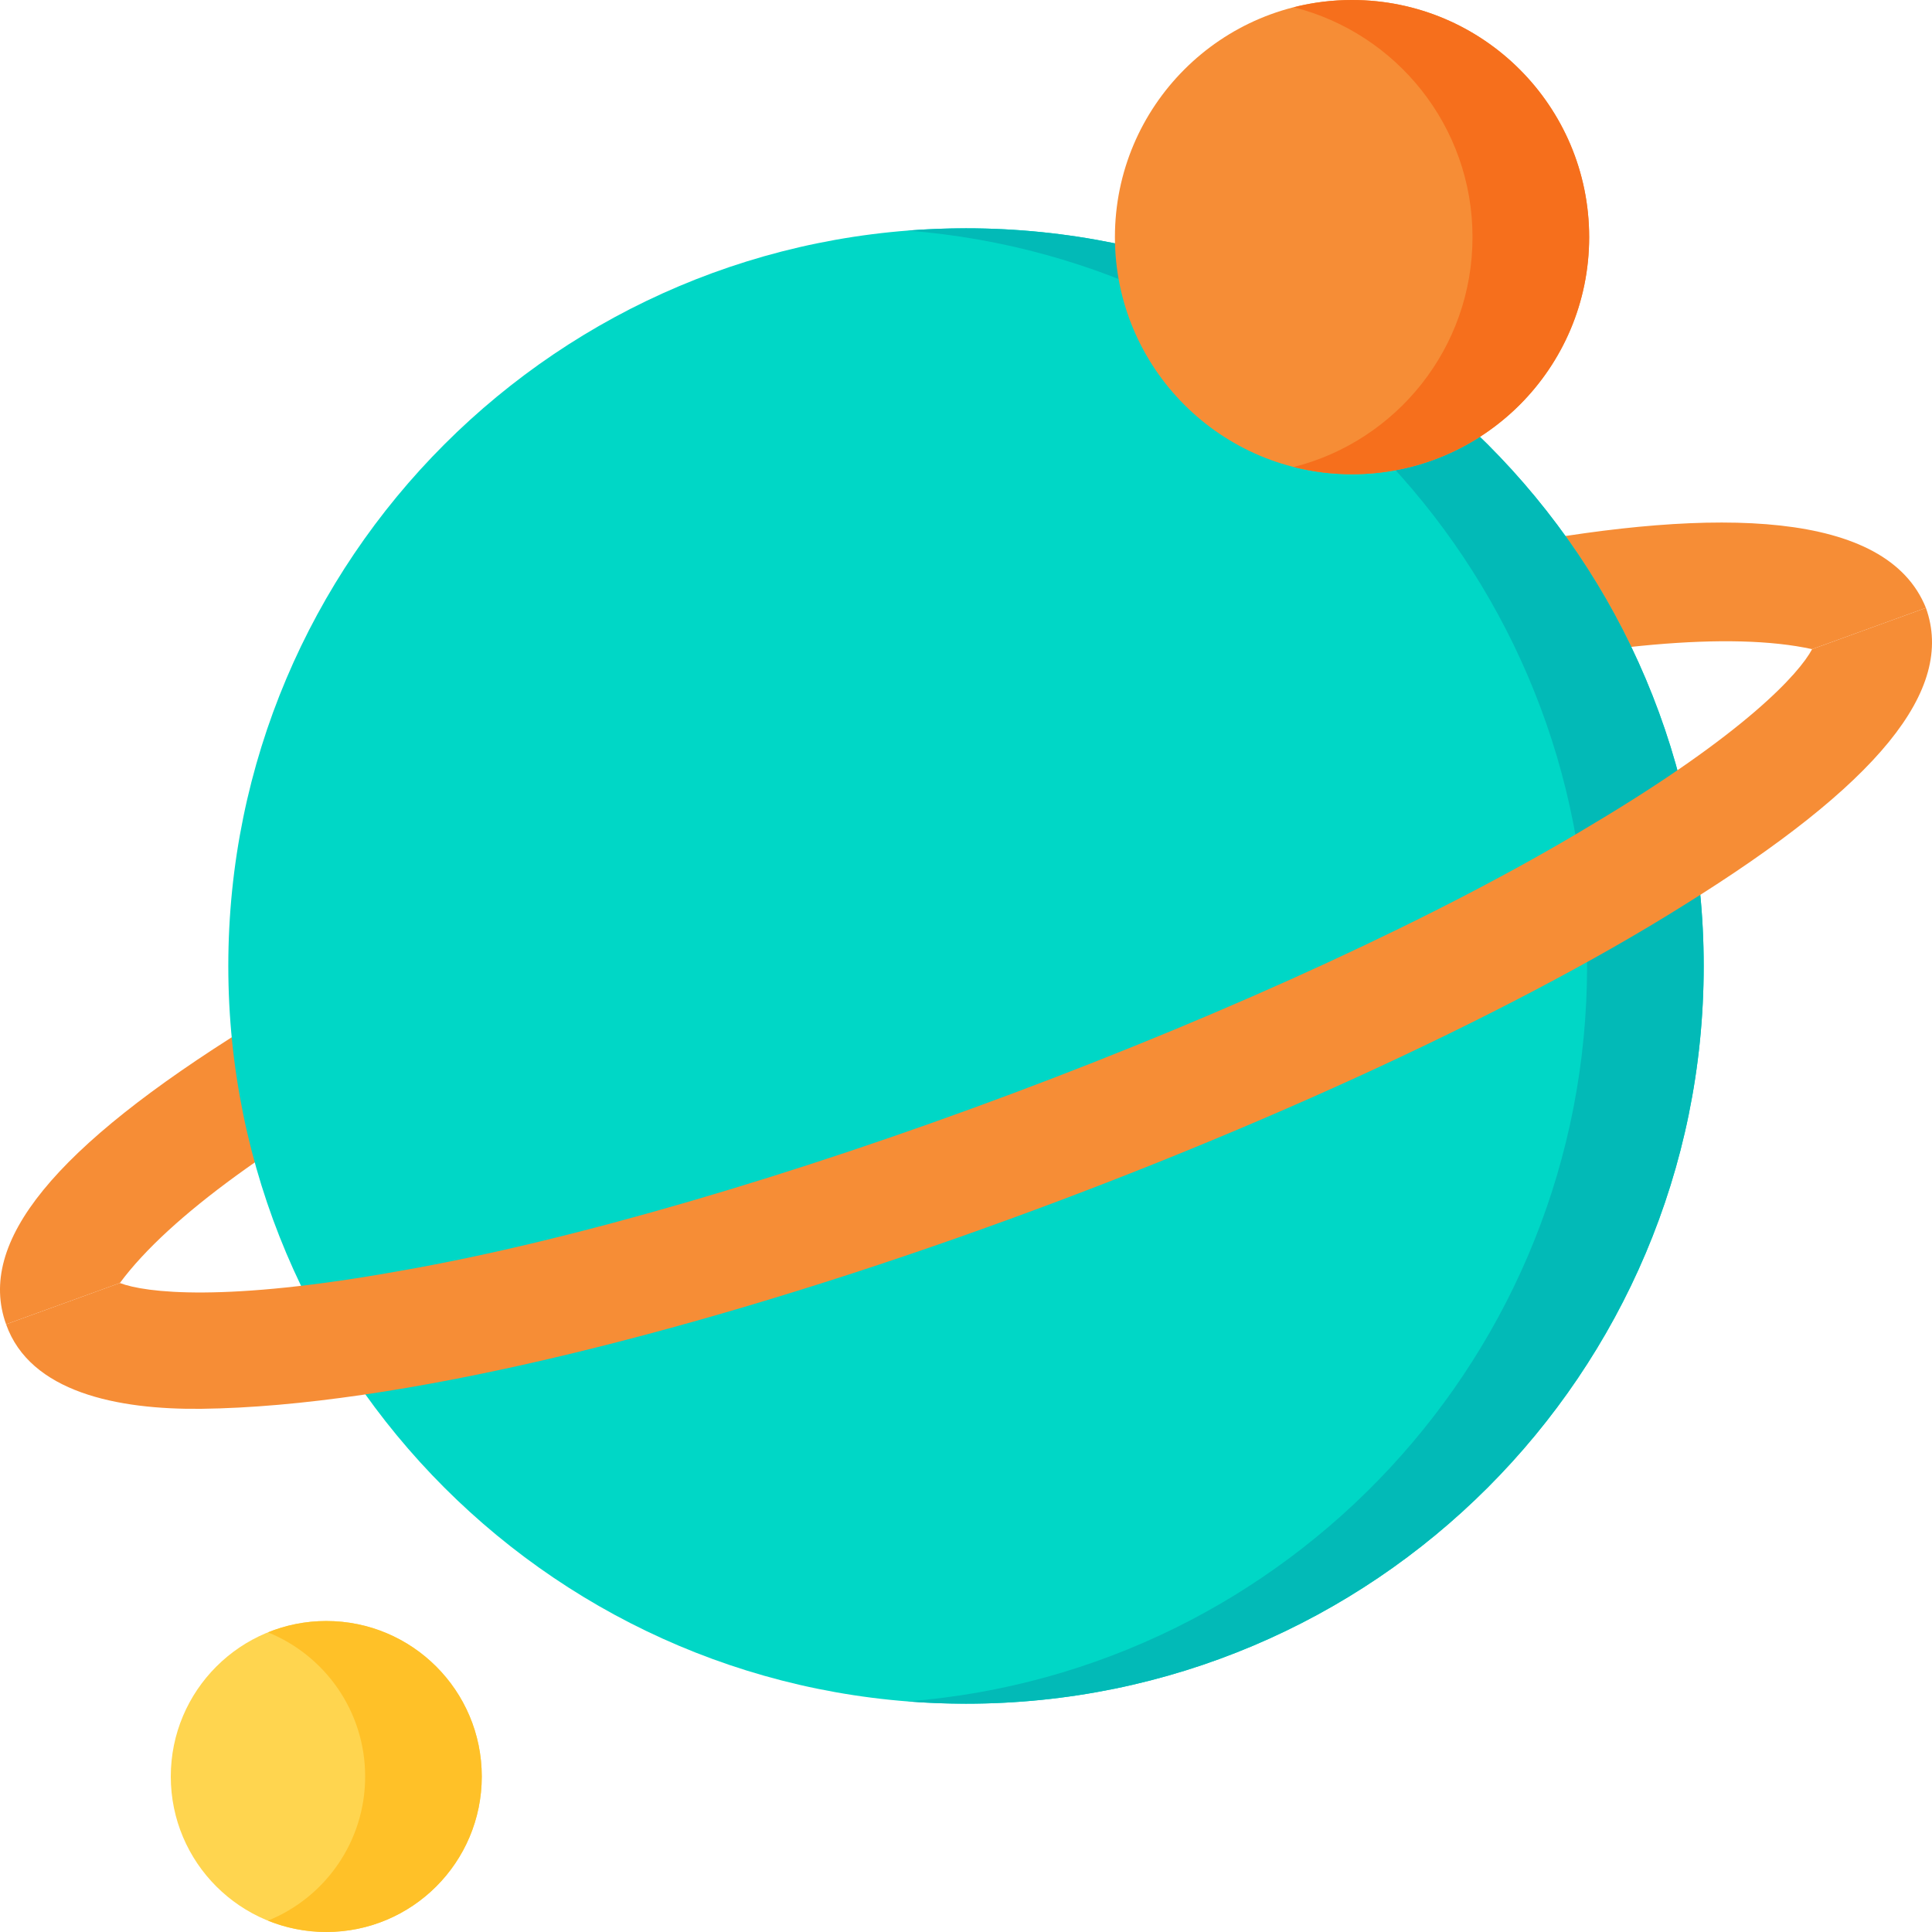
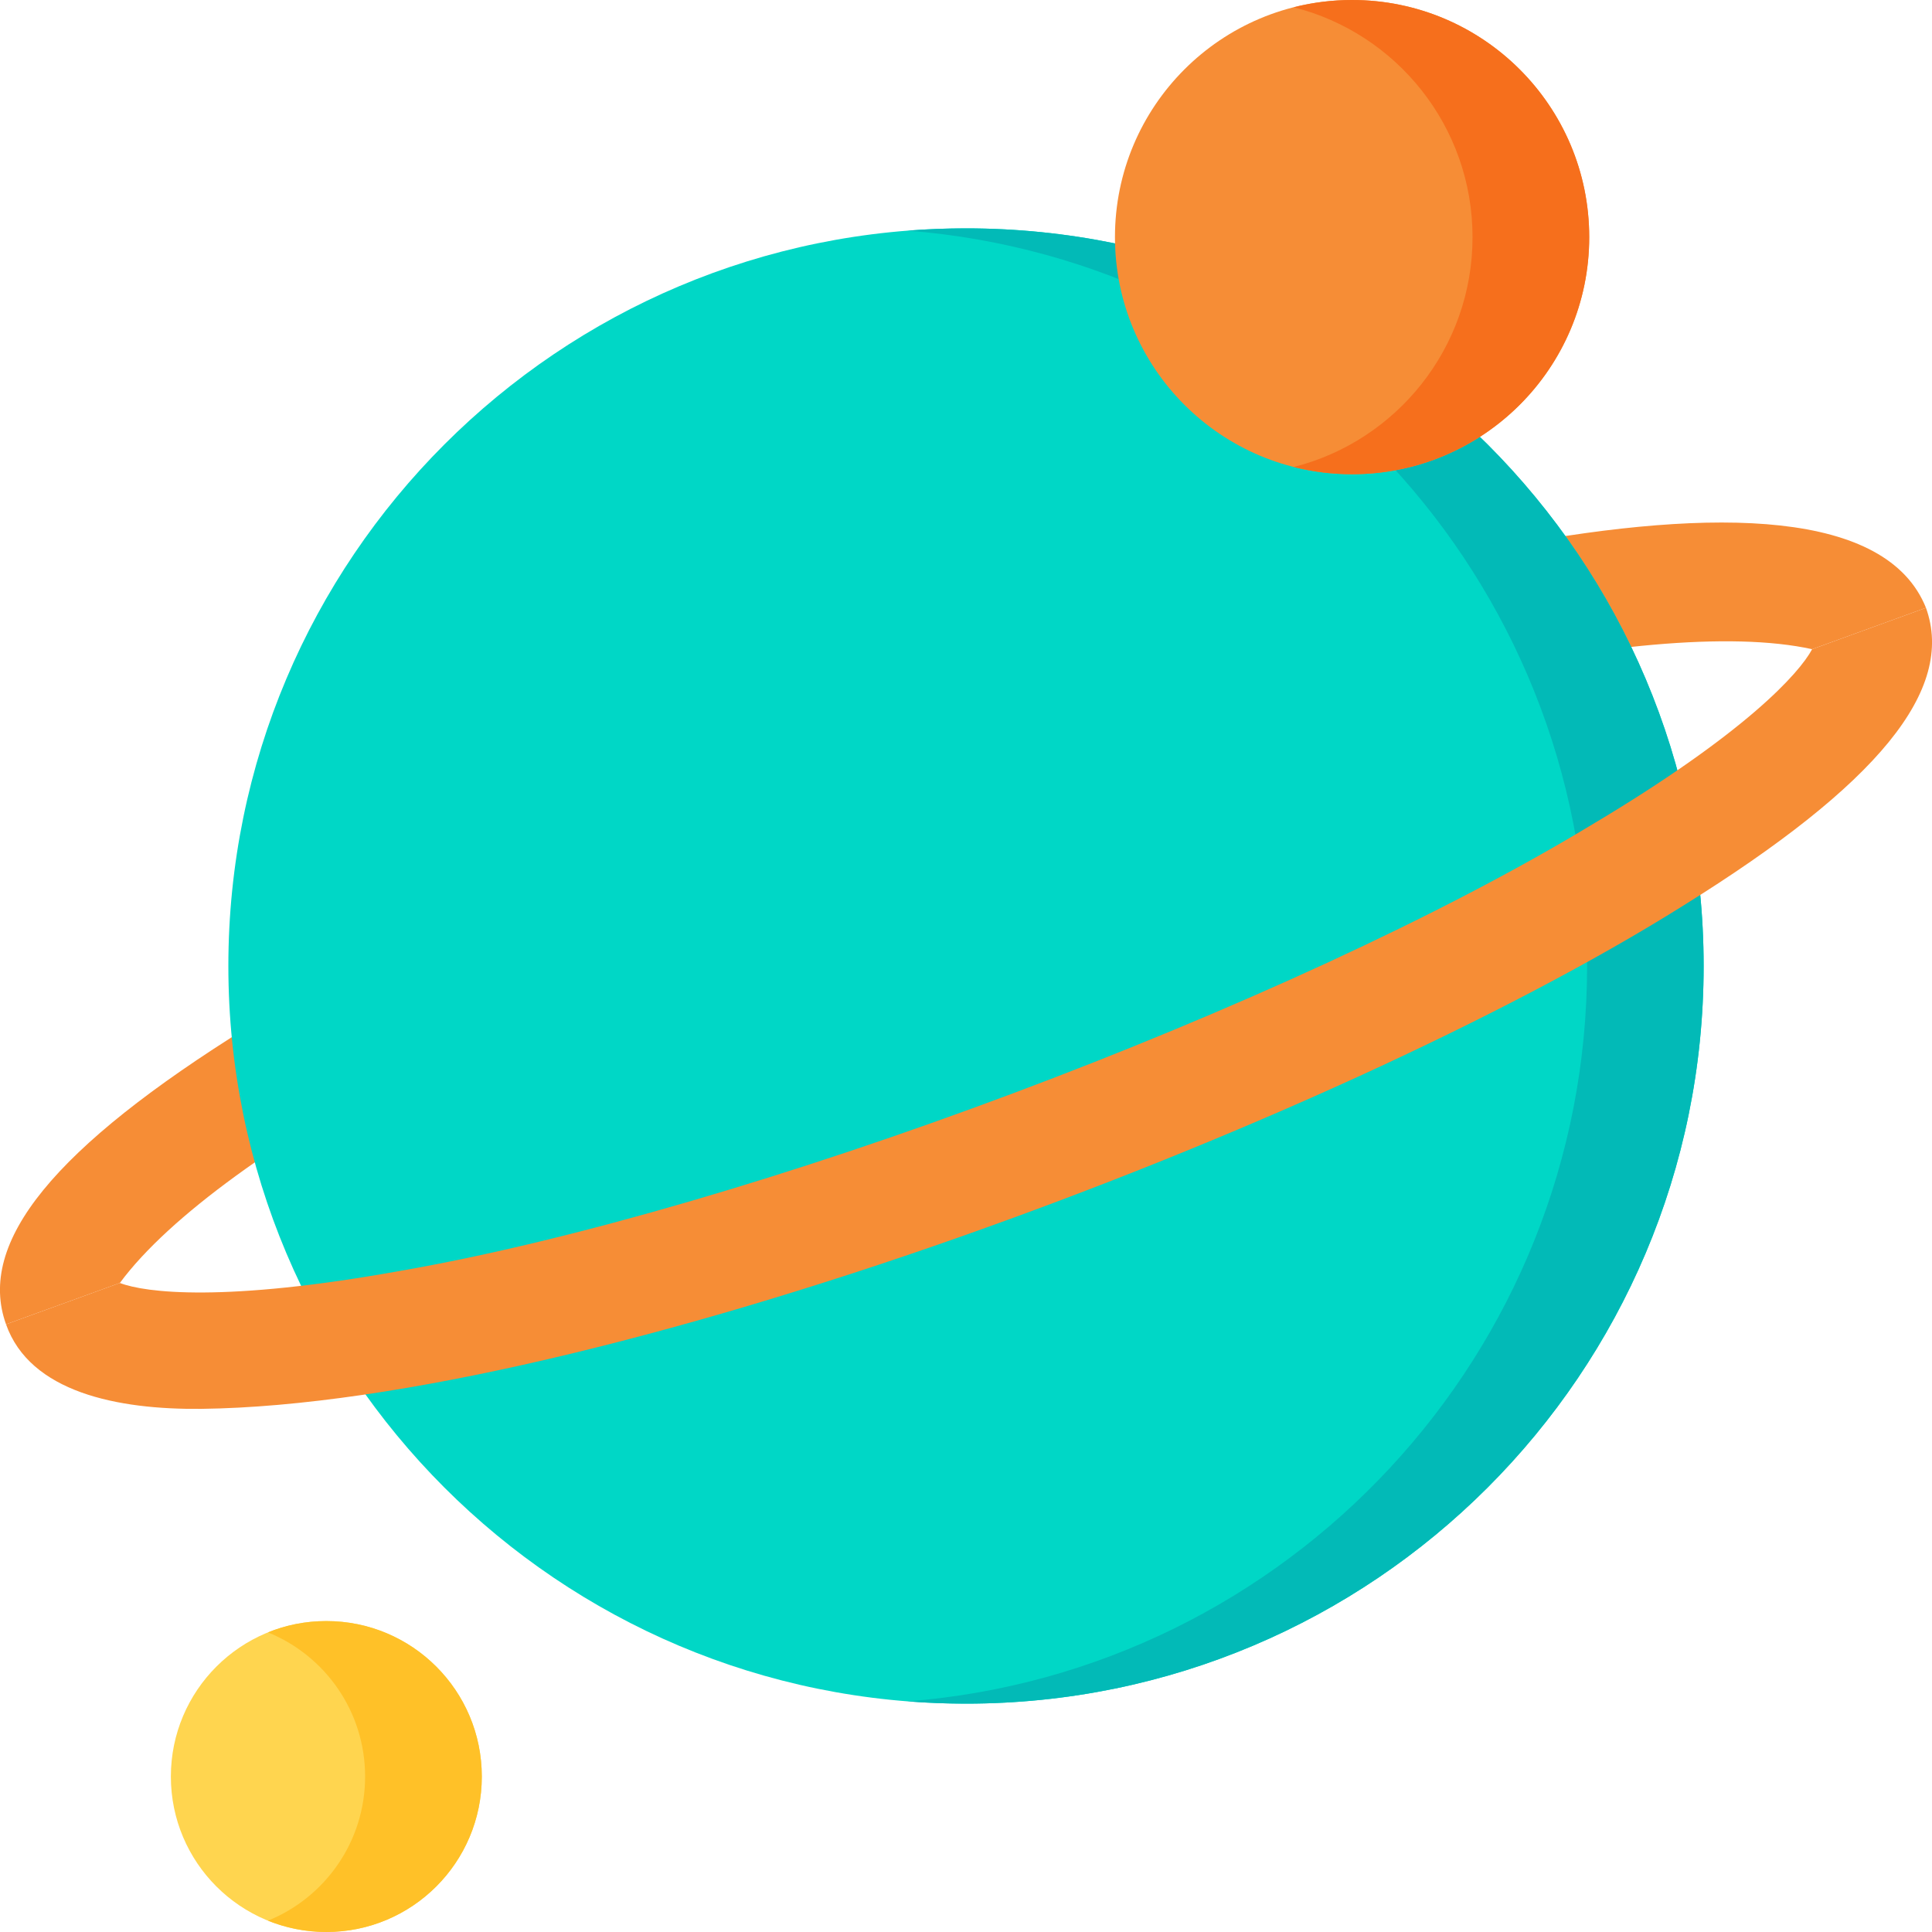
- <svg xmlns="http://www.w3.org/2000/svg" id="Layer_1" enable-background="new 0 0 512 512" height="512" viewBox="0 0 512 512" width="512">
-   <g>
-     <path d="m31.768 340.012c52.61-71.178 361.593-187.061 448.464-167.981l30.155-10.936c-20.852-51.978-180.814-2.79-277.231 31.994-64.994 24.308-124.385 52.352-167.235 78.968-51.687 32.106-72.121 57.174-64.308 78.891z" fill="#f68d36" />
-     <circle cx="256" cy="256" fill="#00d7c6" r="195.497" />
-     <path d="m256 60.503c-5.201 0-10.354.208-15.453.607 100.746 7.879 180.044 92.122 180.044 194.89s-79.299 187.012-180.044 194.89c5.099.399 10.252.607 15.453.607 107.97 0 195.497-87.527 195.497-195.497s-87.527-195.497-195.497-195.497z" fill="#02bab7" />
-     <circle cx="86.467" cy="470.793" fill="#ffd54f" r="41.207" />
-     <path d="m86.467 429.586c-5.466 0-10.679 1.074-15.453 3.007 15.099 6.114 25.755 20.909 25.755 38.2s-10.655 32.086-25.755 38.2c4.773 1.933 9.986 3.007 15.453 3.007 22.758 0 41.207-18.449 41.207-41.207s-18.449-41.207-41.207-41.207z" fill="#ffc128" />
-     <circle cx="358.305" cy="62.841" fill="#f68d36" r="62.841" />
-     <path d="m358.305 0c-5.335 0-10.512.67-15.458 1.921 27.231 6.888 47.383 31.548 47.383 60.92s-20.153 54.031-47.383 60.92c4.946 1.251 10.123 1.921 15.458 1.921 34.706 0 62.841-28.135 62.841-62.841s-28.135-62.841-62.841-62.841z" fill="#f66f1c" />
-     <path d="m480.232 172.031c-3.377 6.376-17.676 22.311-58.708 46.721-79.24 47.908-224.056 102.144-315.302 118.006-46.627 8.446-67.746 5.831-74.453 3.255l-30.156 10.935c6.349 17.999 29.522 22.652 51.744 22.401 102.986-1.232 299.478-74.817 392.721-133.363 51.688-32.106 72.122-57.174 64.309-78.891z" fill="#f68d36" />
+ <svg xmlns="http://www.w3.org/2000/svg" width="50" height="50" viewBox="0 0 50 50" version="1.1">
+   <g id="surface1">
+     <path style=" stroke:none;fill-rule:nonzero;fill:rgb(96.471%,55.294%,21.176%);fill-opacity:1;" d="M 3.102 33.203 C 8.238 26.254 38.414 14.938 46.898 16.801 L 49.844 15.73 C 47.805 10.656 32.184 15.461 22.77 18.855 C 16.422 21.23 10.621 23.969 6.438 26.566 C 1.391 29.703 -0.605 32.152 0.156 34.273 Z M 3.102 33.203 " />
+     <path style=" stroke:none;fill-rule:nonzero;fill:rgb(0%,84.314%,77.647%);fill-opacity:1;" d="M 44.09 25 C 44.09 35.543 35.543 44.09 25 44.09 C 14.457 44.09 5.91 35.543 5.91 25 C 5.91 14.457 14.457 5.91 25 5.91 C 35.543 5.91 44.09 14.457 44.09 25 Z M 44.09 25 " />
+     <path style=" stroke:none;fill-rule:nonzero;fill:rgb(0.784%,72.941%,71.765%);fill-opacity:1;" d="M 25 5.91 C 24.492 5.91 23.988 5.93 23.492 5.969 C 33.328 6.738 41.074 14.965 41.074 25 C 41.074 35.035 33.328 43.262 23.492 44.031 C 23.988 44.07 24.492 44.09 25 44.09 C 35.543 44.09 44.09 35.543 44.09 25 C 44.09 14.457 35.543 5.91 25 5.91 Z M 25 5.91 " />
+     <path style=" stroke:none;fill-rule:nonzero;fill:rgb(100%,83.529%,30.98%);fill-opacity:1;" d="M 12.469 45.977 C 12.469 48.199 10.668 50 8.445 50 C 6.223 50 4.422 48.199 4.422 45.977 C 4.422 43.754 6.223 41.953 8.445 41.953 C 10.668 41.953 12.469 43.754 12.469 45.977 Z M 12.469 45.977 " />
+     <path style=" stroke:none;fill-rule:nonzero;fill:rgb(100%,75.686%,15.686%);fill-opacity:1;" d="M 8.445 41.953 C 7.91 41.953 7.402 42.055 6.934 42.246 C 8.41 42.844 9.449 44.289 9.449 45.977 C 9.449 47.664 8.41 49.109 6.934 49.707 C 7.402 49.895 7.91 50 8.445 50 C 10.668 50 12.469 48.199 12.469 45.977 C 12.469 43.754 10.668 41.953 8.445 41.953 Z M 8.445 41.953 " />
+     <path style=" stroke:none;fill-rule:nonzero;fill:rgb(96.471%,55.294%,21.176%);fill-opacity:1;" d="M 41.129 6.137 C 41.129 9.527 38.379 12.273 34.992 12.273 C 31.602 12.273 28.855 9.527 28.855 6.137 C 28.855 2.746 31.602 0 34.992 0 C 38.379 0 41.129 2.746 41.129 6.137 Z M 41.129 6.137 " />
+     <path style=" stroke:none;fill-rule:nonzero;fill:rgb(96.471%,43.529%,10.98%);fill-opacity:1;" d="M 34.992 0 C 34.469 0 33.965 0.066 33.48 0.188 C 36.141 0.859 38.109 3.27 38.109 6.137 C 38.109 9.004 36.141 11.414 33.48 12.086 C 33.965 12.207 34.469 12.273 34.992 12.273 C 38.379 12.273 41.129 9.527 41.129 6.137 C 41.129 2.746 38.379 0 34.992 0 Z M 34.992 0 " />
+     <path style=" stroke:none;fill-rule:nonzero;fill:rgb(96.471%,55.294%,21.176%);fill-opacity:1;" d="M 46.898 16.801 C 46.566 17.422 45.172 18.98 41.164 21.363 C 33.426 26.043 19.285 31.336 10.375 32.887 C 5.82 33.711 3.758 33.457 3.102 33.203 L 0.156 34.273 C 0.777 36.031 3.039 36.484 5.211 36.461 C 15.27 36.34 34.457 29.152 43.562 23.438 C 48.609 20.301 50.605 17.852 49.844 15.73 Z M 46.898 16.801 " />
  </g>
</svg>
